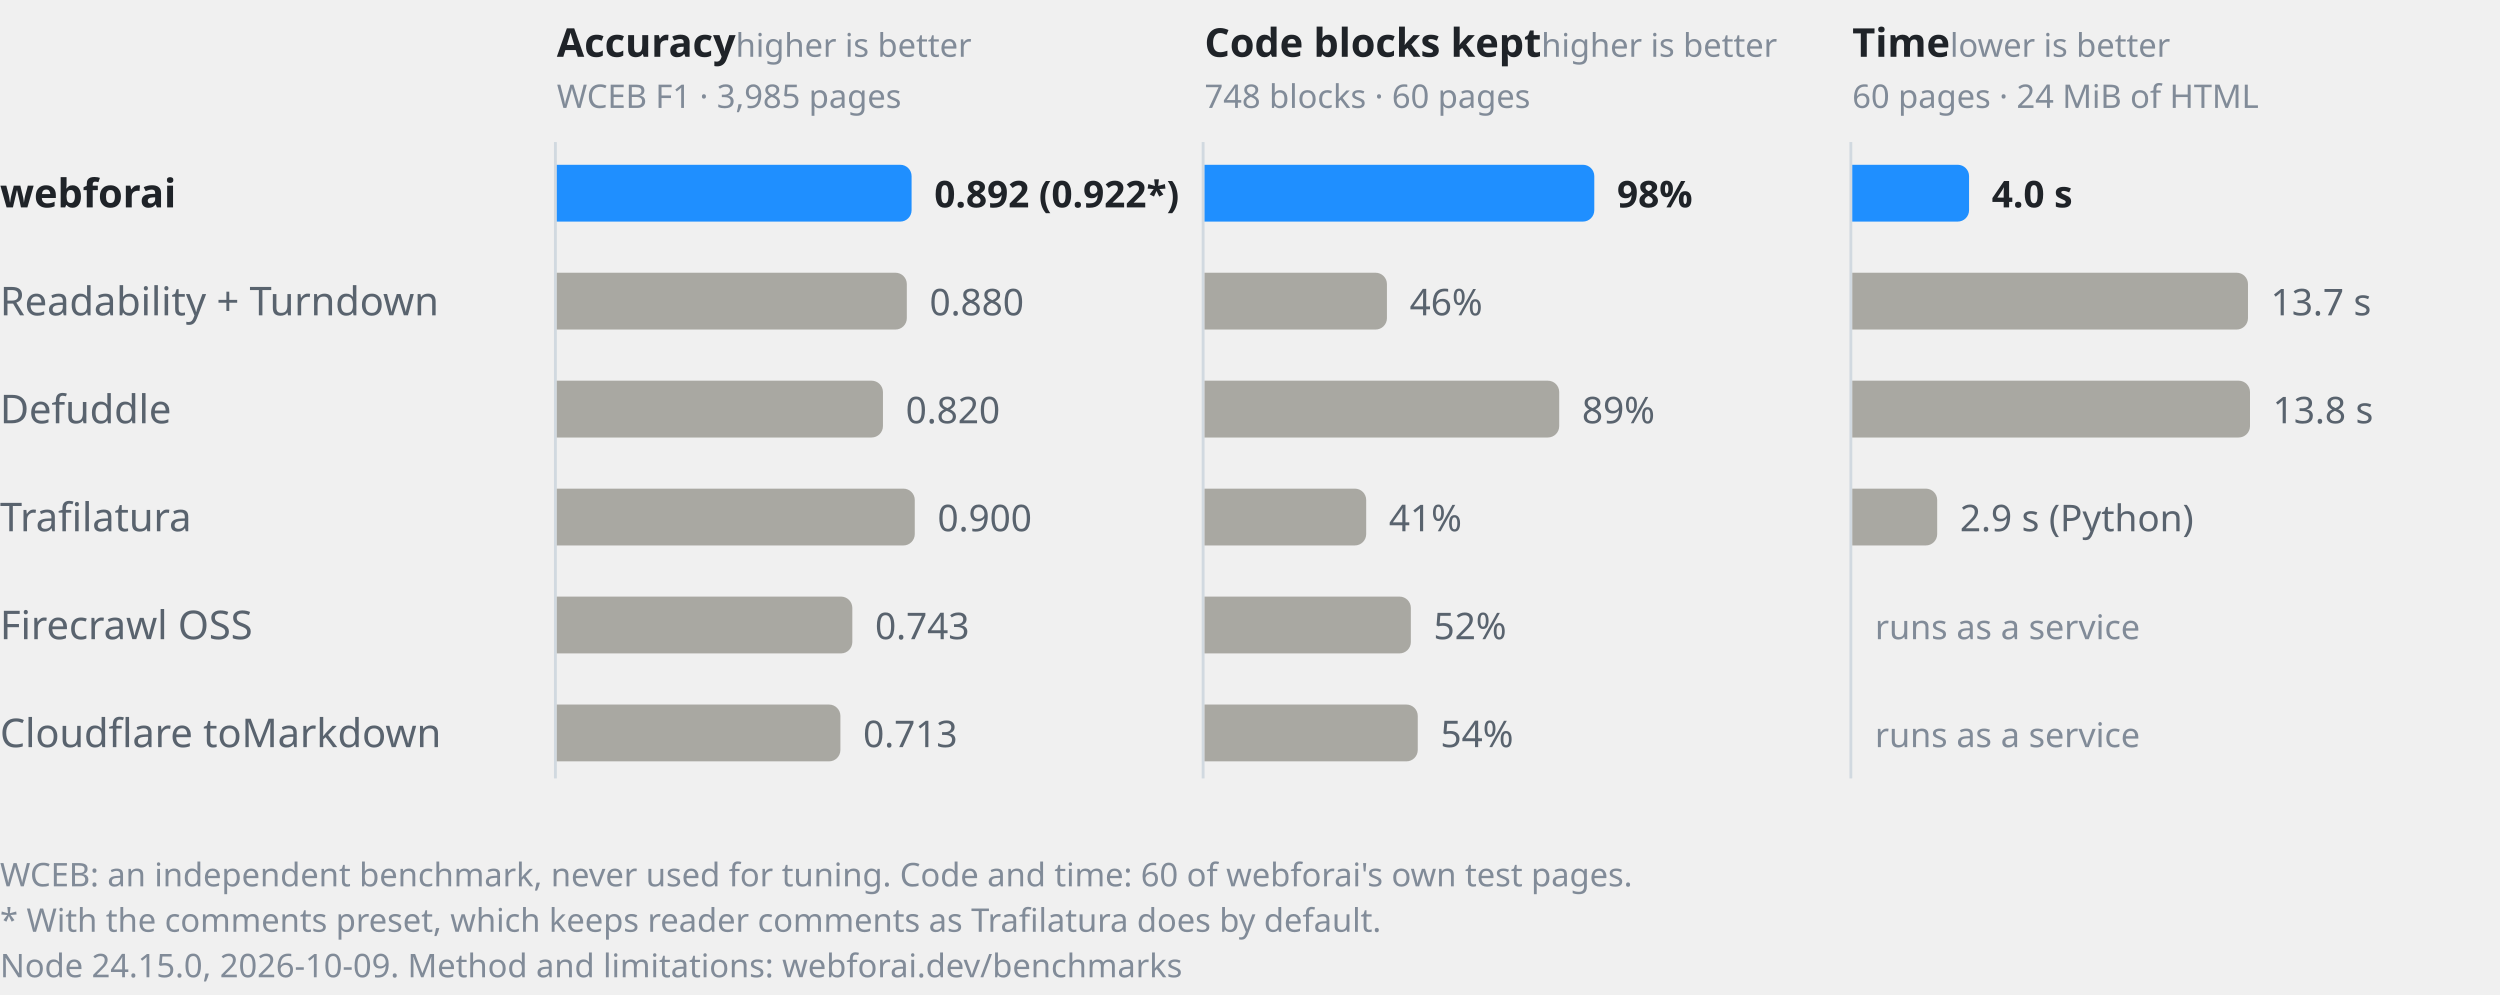
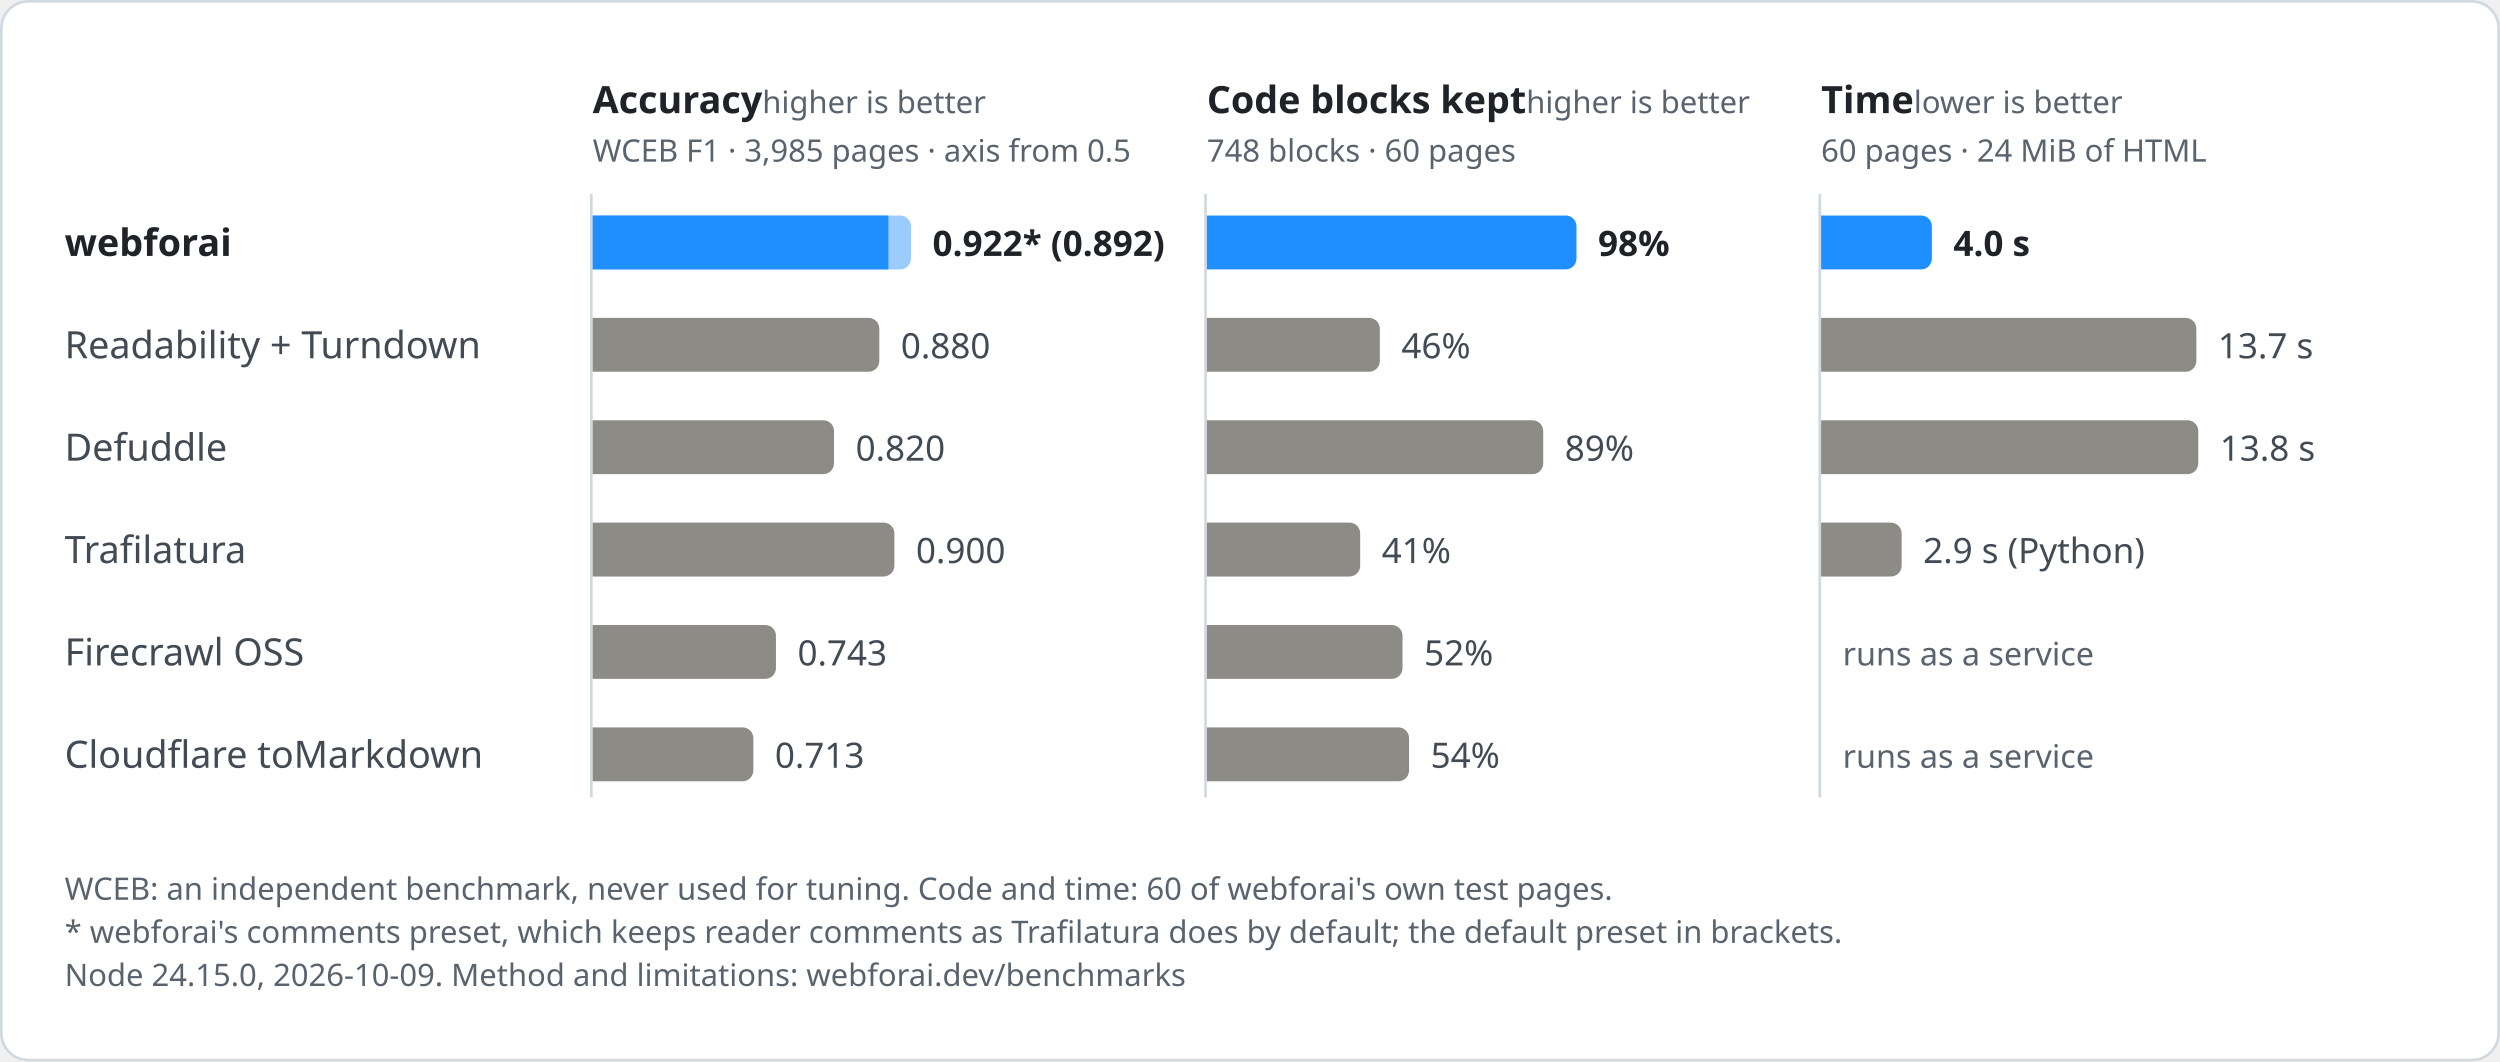
- <svg xmlns="http://www.w3.org/2000/svg" width="880" height="350" viewBox="0 0 880 350" role="img" aria-labelledby="t d" font-family="-apple-system, BlinkMacSystemFont, &quot;Segoe UI&quot;, &quot;Noto Sans&quot;, Helvetica, Arial, sans-serif">
-   <text x="196" y="20" font-size="14" fill="#1f2328" font-weight="600">Accuracy<tspan font-size="11.5" font-weight="400" fill="#818b98">  higher is better</tspan>
-   </text>
-   <text x="196" y="38" font-size="11.5" fill="#818b98">WCEB F1 · 3,985 pages</text>
-   <line x1="195.5" y1="50" x2="195.5" y2="274" stroke="#d1d9e0" stroke-width="1" />
-   <path d="M196 58h120.88a4 4 0 0 1 4 4v12a4 4 0 0 1 -4 4h-120.88z" fill="#1f8fff" />
-   <text x="328.88" y="73" font-size="13" fill="#1f2328" font-weight="600" style="font-variant-numeric:tabular-nums">0.892 (0.922*)</text>
-   <path d="M196 96h119.20a4 4 0 0 1 4 4v12a4 4 0 0 1 -4 4h-119.20z" fill="#a9a8a2" />
-   <text x="327.20" y="111" font-size="13" fill="#59636e" style="font-variant-numeric:tabular-nums">0.880</text>
-   <path d="M196 134h110.80a4 4 0 0 1 4 4v12a4 4 0 0 1 -4 4h-110.80z" fill="#a9a8a2" />
-   <text x="318.80" y="149" font-size="13" fill="#59636e" style="font-variant-numeric:tabular-nums">0.820</text>
-   <path d="M196 172h122.00a4 4 0 0 1 4 4v12a4 4 0 0 1 -4 4h-122.00z" fill="#a9a8a2" />
-   <text x="330.00" y="187" font-size="13" fill="#59636e" style="font-variant-numeric:tabular-nums">0.900</text>
-   <path d="M196 210h100.02a4 4 0 0 1 4 4v12a4 4 0 0 1 -4 4h-100.02z" fill="#a9a8a2" />
-   <text x="308.02" y="225" font-size="13" fill="#59636e" style="font-variant-numeric:tabular-nums">0.743</text>
-   <path d="M196 248h95.82a4 4 0 0 1 4 4v12a4 4 0 0 1 -4 4h-95.82z" fill="#a9a8a2" />
-   <text x="303.82" y="263" font-size="13" fill="#59636e" style="font-variant-numeric:tabular-nums">0.713</text>
-   <text x="424" y="20" font-size="14" fill="#1f2328" font-weight="600">Code blocks kept<tspan font-size="11.5" font-weight="400" fill="#818b98">  higher is better</tspan>
-   </text>
-   <text x="424" y="38" font-size="11.5" fill="#818b98">748 blocks · 60 pages</text>
-   <line x1="423.5" y1="50" x2="423.5" y2="274" stroke="#d1d9e0" stroke-width="1" />
-   <path d="M424 58h133.19a4 4 0 0 1 4 4v12a4 4 0 0 1 -4 4h-133.19z" fill="#1f8fff" />
-   <text x="569.19" y="73" font-size="13" fill="#1f2328" font-weight="600" style="font-variant-numeric:tabular-nums">98%</text>
-   <path d="M424 96h60.20a4 4 0 0 1 4 4v12a4 4 0 0 1 -4 4h-60.20z" fill="#a9a8a2" />
-   <text x="496.20" y="111" font-size="13" fill="#59636e" style="font-variant-numeric:tabular-nums">46%</text>
-   <path d="M424 134h120.84a4 4 0 0 1 4 4v12a4 4 0 0 1 -4 4h-120.84z" fill="#a9a8a2" />
-   <text x="556.84" y="149" font-size="13" fill="#59636e" style="font-variant-numeric:tabular-nums">89%</text>
-   <path d="M424 172h52.90a4 4 0 0 1 4 4v12a4 4 0 0 1 -4 4h-52.90z" fill="#a9a8a2" />
-   <text x="488.90" y="187" font-size="13" fill="#59636e" style="font-variant-numeric:tabular-nums">41%</text>
-   <path d="M424 210h68.62a4 4 0 0 1 4 4v12a4 4 0 0 1 -4 4h-68.62z" fill="#a9a8a2" />
-   <text x="504.62" y="225" font-size="13" fill="#59636e" style="font-variant-numeric:tabular-nums">52%</text>
-   <path d="M424 248h71.05a4 4 0 0 1 4 4v12a4 4 0 0 1 -4 4h-71.05z" fill="#a9a8a2" />
-   <text x="507.05" y="263" font-size="13" fill="#59636e" style="font-variant-numeric:tabular-nums">54%</text>
-   <text x="652" y="20" font-size="14" fill="#1f2328" font-weight="600">Time<tspan font-size="11.5" font-weight="400" fill="#818b98">  lower is better</tspan>
-   </text>
-   <text x="652" y="38" font-size="11.5" fill="#818b98">60 pages · 24 MiB of HTML</text>
-   <line x1="651.5" y1="50" x2="651.5" y2="274" stroke="#d1d9e0" stroke-width="1" />
-   <path d="M652 58h37.11a4 4 0 0 1 4 4v12a4 4 0 0 1 -4 4h-37.11z" fill="#1f8fff" />
-   <text x="701.11" y="73" font-size="13" fill="#1f2328" font-weight="600" style="font-variant-numeric:tabular-nums">4.0 s</text>
-   <path d="M652 96h135.29a4 4 0 0 1 4 4v12a4 4 0 0 1 -4 4h-135.29z" fill="#a9a8a2" />
-   <text x="799.29" y="111" font-size="13" fill="#59636e" style="font-variant-numeric:tabular-nums">13.7 s</text>
-   <path d="M652 134h136.00a4 4 0 0 1 4 4v12a4 4 0 0 1 -4 4h-136.00z" fill="#a9a8a2" />
-   <text x="800.00" y="149" font-size="13" fill="#59636e" style="font-variant-numeric:tabular-nums">13.8 s</text>
-   <path d="M652 172h25.89a4 4 0 0 1 4 4v12a4 4 0 0 1 -4 4h-25.89z" fill="#a9a8a2" />
-   <text x="689.89" y="187" font-size="13" fill="#59636e" style="font-variant-numeric:tabular-nums">2.9 s (Python)</text>
-   <text x="660" y="225" font-size="12" fill="#818b98">runs as a service</text>
-   <text x="660" y="263" font-size="12" fill="#818b98">runs as a service</text>
-   <text x="0" y="73" font-size="14" fill="#1f2328" font-weight="600">webforai</text>
-   <text x="0" y="111" font-size="14" fill="#59636e">Readability + Turndown</text>
-   <text x="0" y="149" font-size="14" fill="#59636e">Defuddle</text>
-   <text x="0" y="187" font-size="14" fill="#59636e">Trafilatura</text>
-   <text x="0" y="225" font-size="14" fill="#59636e">Firecrawl OSS</text>
-   <text x="0" y="263" font-size="14" fill="#59636e">Cloudflare toMarkdown</text>
-   <text x="0" y="312" font-size="11.5" fill="#818b98">WCEB: an independent benchmark, never used for tuning. Code and time: 60 of webforai's own test pages.</text>
-   <text x="0" y="328" font-size="11.5" fill="#818b98">* With the comments preset, which keeps reader comments as Trafilatura does by default.</text>
-   <text x="0" y="344" font-size="11.5" fill="#818b98">Node 24.15.0, 2026-10-09. Method and limitations: webforai.dev/benchmarks</text>
+ <svg xmlns="http://www.w3.org/2000/svg" width="928" height="394" viewBox="0 0 928 394" role="img" aria-labelledby="t d" font-family="-apple-system, BlinkMacSystemFont, &quot;Segoe UI&quot;, &quot;Noto Sans&quot;, Helvetica, Arial, sans-serif">
+   <rect x="0.5" y="0.5" width="927" height="393" rx="10" fill="#ffffff" stroke="#d1d9e0" />
+   <g transform="translate(24 22)">
+     <text x="196" y="20" font-size="14" fill="#1f2328" font-weight="600">Accuracy<tspan font-size="11.5" font-weight="400" fill="#59636e">  higher is better</tspan>
+     </text>
+     <text x="196" y="38" font-size="11.5" fill="#59636e">WCEB F1 · 3,985 pages · axis from 0.5</text>
+     <line x1="195.5" y1="50" x2="195.5" y2="274" stroke="#d1d9e0" stroke-width="1" />
+     <path d="M196 58h114.16a4 4 0 0 1 4 4v12a4 4 0 0 1 -4 4h-114.16z" fill="#9ccbff" />
+     <rect x="196" y="58" width="109.76" height="20" fill="#1f8fff" />
+     <text x="322.16" y="73" font-size="13" fill="#1f2328" font-weight="600" style="font-variant-numeric:tabular-nums">0.922* (0.892)</text>
+     <path d="M196 96h102.40a4 4 0 0 1 4 4v12a4 4 0 0 1 -4 4h-102.40z" fill="#8c8b85" />
+     <text x="310.40" y="111" font-size="13" fill="#424a53" style="font-variant-numeric:tabular-nums">0.880</text>
+     <path d="M196 134h85.60a4 4 0 0 1 4 4v12a4 4 0 0 1 -4 4h-85.60z" fill="#8c8b85" />
+     <text x="293.60" y="149" font-size="13" fill="#424a53" style="font-variant-numeric:tabular-nums">0.820</text>
+     <path d="M196 172h108.00a4 4 0 0 1 4 4v12a4 4 0 0 1 -4 4h-108.00z" fill="#8c8b85" />
+     <text x="316.00" y="187" font-size="13" fill="#424a53" style="font-variant-numeric:tabular-nums">0.900</text>
+     <path d="M196 210h64.04a4 4 0 0 1 4 4v12a4 4 0 0 1 -4 4h-64.04z" fill="#8c8b85" />
+     <text x="272.04" y="225" font-size="13" fill="#424a53" style="font-variant-numeric:tabular-nums">0.743</text>
+     <path d="M196 248h55.64a4 4 0 0 1 4 4v12a4 4 0 0 1 -4 4h-55.64z" fill="#8c8b85" />
+     <text x="263.64" y="263" font-size="13" fill="#424a53" style="font-variant-numeric:tabular-nums">0.713</text>
+     <text x="424" y="20" font-size="14" fill="#1f2328" font-weight="600">Code blocks kept<tspan font-size="11.5" font-weight="400" fill="#59636e">  higher is better</tspan>
+     </text>
+     <text x="424" y="38" font-size="11.5" fill="#59636e">748 blocks · 60 pages</text>
+     <line x1="423.5" y1="50" x2="423.5" y2="274" stroke="#d1d9e0" stroke-width="1" />
+     <path d="M424 58h133.19a4 4 0 0 1 4 4v12a4 4 0 0 1 -4 4h-133.19z" fill="#1f8fff" />
+     <text x="569.19" y="73" font-size="13" fill="#1f2328" font-weight="600" style="font-variant-numeric:tabular-nums">98%</text>
+     <path d="M424 96h60.20a4 4 0 0 1 4 4v12a4 4 0 0 1 -4 4h-60.20z" fill="#8c8b85" />
+     <text x="496.20" y="111" font-size="13" fill="#424a53" style="font-variant-numeric:tabular-nums">46%</text>
+     <path d="M424 134h120.84a4 4 0 0 1 4 4v12a4 4 0 0 1 -4 4h-120.84z" fill="#8c8b85" />
+     <text x="556.84" y="149" font-size="13" fill="#424a53" style="font-variant-numeric:tabular-nums">89%</text>
+     <path d="M424 172h52.90a4 4 0 0 1 4 4v12a4 4 0 0 1 -4 4h-52.90z" fill="#8c8b85" />
+     <text x="488.90" y="187" font-size="13" fill="#424a53" style="font-variant-numeric:tabular-nums">41%</text>
+     <path d="M424 210h68.62a4 4 0 0 1 4 4v12a4 4 0 0 1 -4 4h-68.62z" fill="#8c8b85" />
+     <text x="504.62" y="225" font-size="13" fill="#424a53" style="font-variant-numeric:tabular-nums">52%</text>
+     <path d="M424 248h71.05a4 4 0 0 1 4 4v12a4 4 0 0 1 -4 4h-71.05z" fill="#8c8b85" />
+     <text x="507.05" y="263" font-size="13" fill="#424a53" style="font-variant-numeric:tabular-nums">54%</text>
+     <text x="652" y="20" font-size="14" fill="#1f2328" font-weight="600">Time<tspan font-size="11.5" font-weight="400" fill="#59636e">  lower is better</tspan>
+     </text>
+     <text x="652" y="38" font-size="11.5" fill="#59636e">60 pages · 24 MiB of HTML</text>
+     <line x1="651.5" y1="50" x2="651.5" y2="274" stroke="#d1d9e0" stroke-width="1" />
+     <path d="M652 58h37.11a4 4 0 0 1 4 4v12a4 4 0 0 1 -4 4h-37.11z" fill="#1f8fff" />
+     <text x="701.11" y="73" font-size="13" fill="#1f2328" font-weight="600" style="font-variant-numeric:tabular-nums">4.0 s</text>
+     <path d="M652 96h135.29a4 4 0 0 1 4 4v12a4 4 0 0 1 -4 4h-135.29z" fill="#8c8b85" />
+     <text x="799.29" y="111" font-size="13" fill="#424a53" style="font-variant-numeric:tabular-nums">13.7 s</text>
+     <path d="M652 134h136.00a4 4 0 0 1 4 4v12a4 4 0 0 1 -4 4h-136.00z" fill="#8c8b85" />
+     <text x="800.00" y="149" font-size="13" fill="#424a53" style="font-variant-numeric:tabular-nums">13.8 s</text>
+     <path d="M652 172h25.89a4 4 0 0 1 4 4v12a4 4 0 0 1 -4 4h-25.89z" fill="#8c8b85" />
+     <text x="689.89" y="187" font-size="13" fill="#424a53" style="font-variant-numeric:tabular-nums">2.9 s (Python)</text>
+     <text x="660" y="225" font-size="12" fill="#59636e">runs as a service</text>
+     <text x="660" y="263" font-size="12" fill="#59636e">runs as a service</text>
+     <text x="0" y="73" font-size="14" fill="#1f2328" font-weight="600">webforai</text>
+     <text x="0" y="111" font-size="14" fill="#424a53">Readability + Turndown</text>
+     <text x="0" y="149" font-size="14" fill="#424a53">Defuddle</text>
+     <text x="0" y="187" font-size="14" fill="#424a53">Trafilatura</text>
+     <text x="0" y="225" font-size="14" fill="#424a53">Firecrawl OSS</text>
+     <text x="0" y="263" font-size="14" fill="#424a53">Cloudflare toMarkdown</text>
+     <text x="0" y="312" font-size="11.5" fill="#59636e">WCEB: an independent benchmark, never used for tuning. Code and time: 60 of webforai's own test pages.</text>
+     <text x="0" y="328" font-size="11.5" fill="#59636e">* webforai's comments preset, which keeps reader comments as Trafilatura does by default; the default preset in brackets.</text>
+     <text x="0" y="344" font-size="11.5" fill="#59636e">Node 24.15.0, 2026-10-09. Method and limitations: webforai.dev/benchmarks</text>
+   </g>
</svg>
